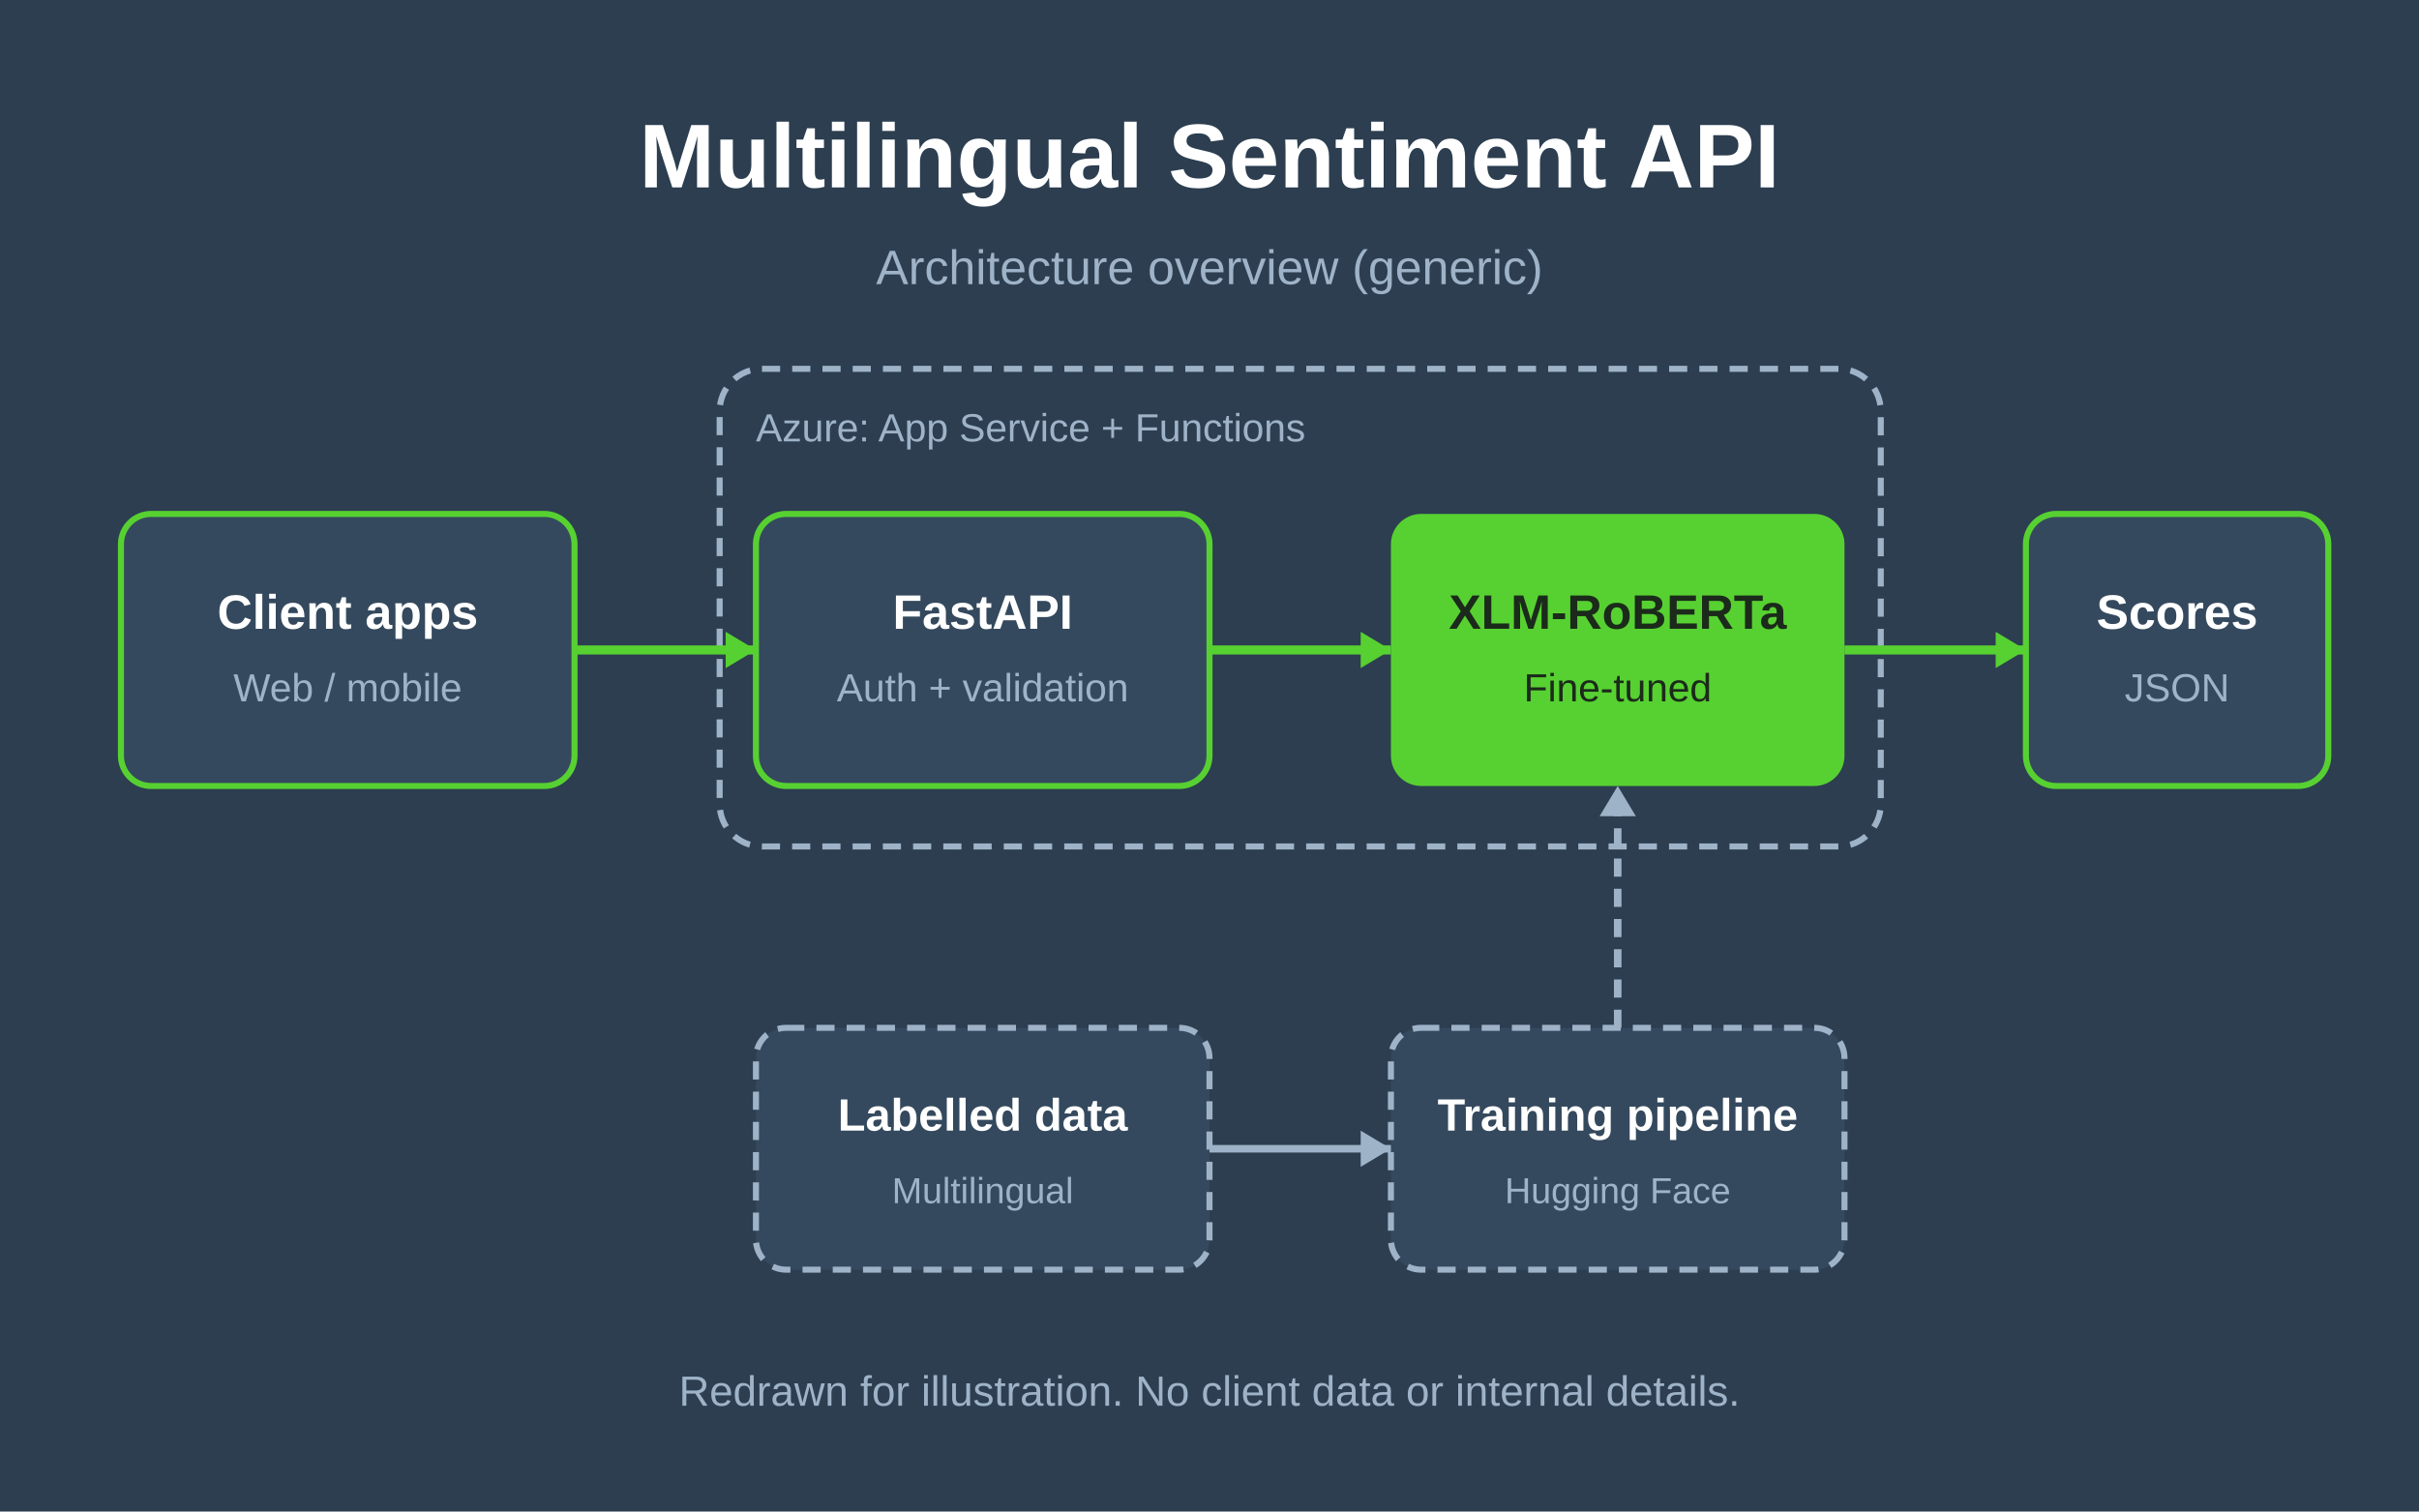
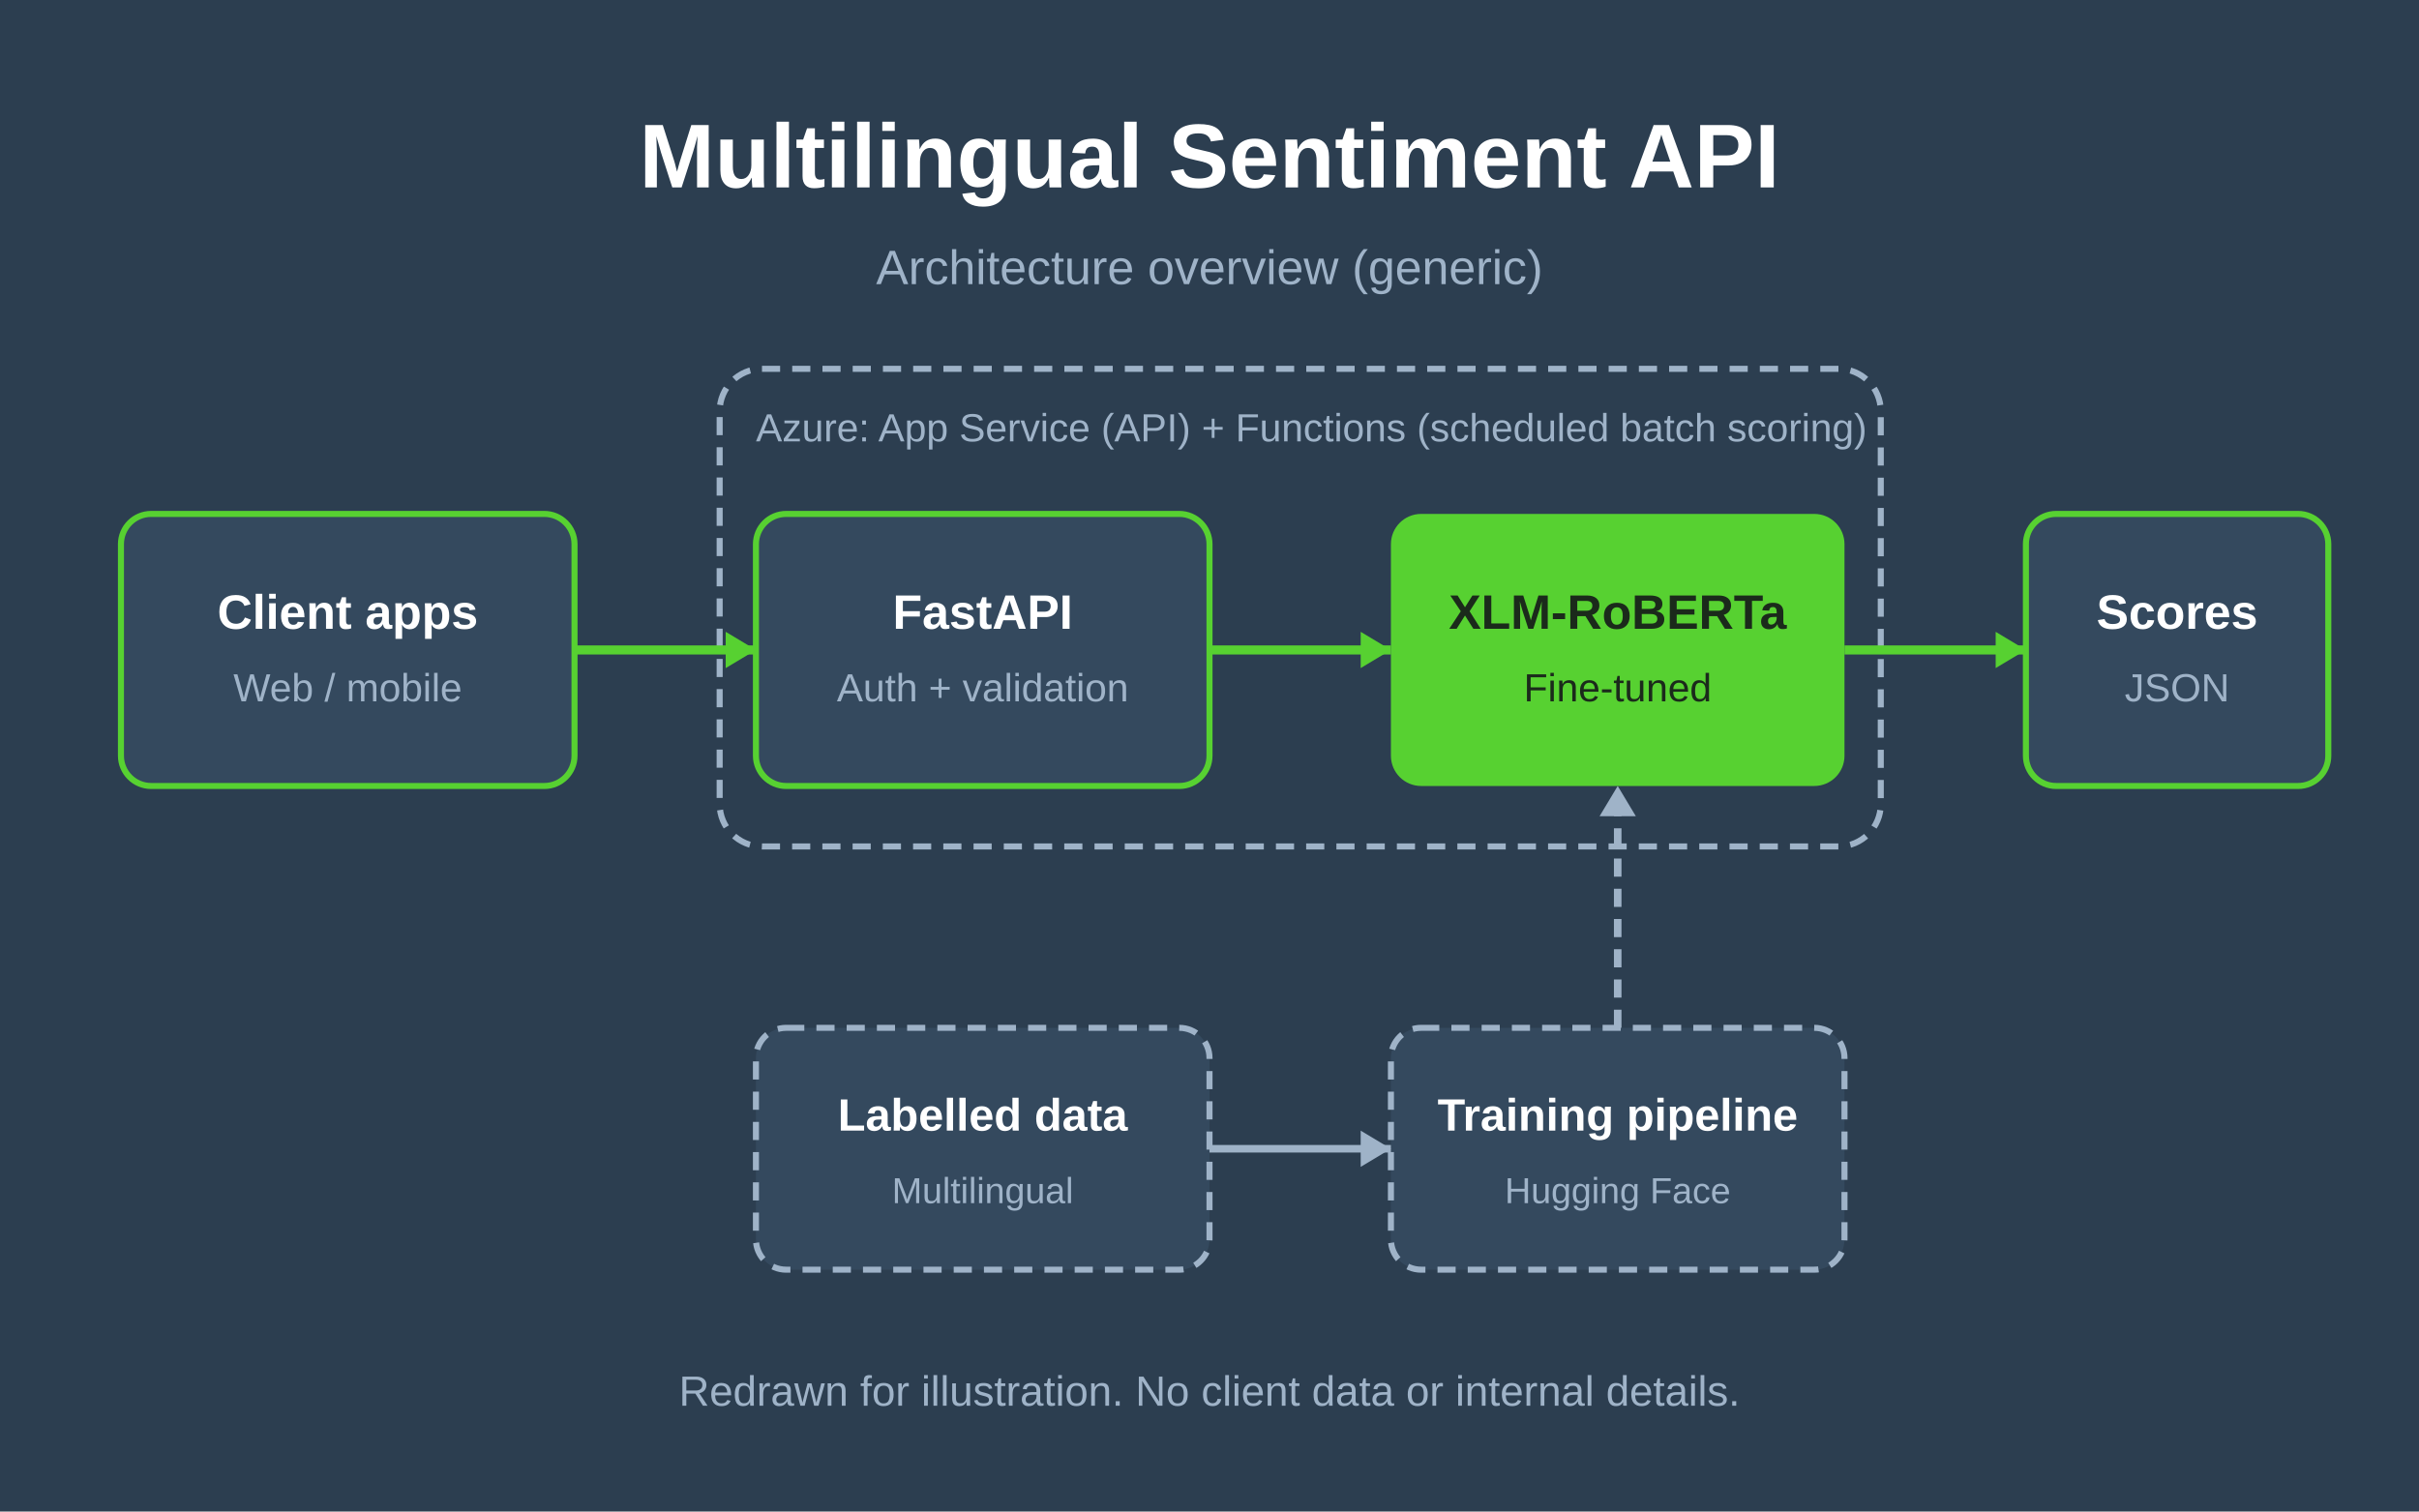
<svg xmlns="http://www.w3.org/2000/svg" viewBox="0 0 800 500" font-family="Nunito Sans, Segoe UI, Arial, sans-serif">
  <rect width="800" height="500" fill="#2c3e50" />
  <text x="400" y="62" text-anchor="middle" font-size="30" font-weight="700" fill="#fff">Multilingual Sentiment API</text>
  <text x="400" y="94" text-anchor="middle" font-size="16" fill="#9fb3c8">Architecture overview (generic)</text>
  <rect x="238" y="122" width="384" height="158" rx="14" fill="none" stroke="#9fb3c8" stroke-width="2" stroke-dasharray="6 4" />
-   <text x="250" y="146" font-size="13" fill="#9fb3c8">Azure: App Service + Functions</text>
+   <text x="250" y="146" font-size="13" fill="#9fb3c8">Azure: App Service (API) + Functions (scheduled batch scoring)</text>
  <rect x="40" y="170" width="150" height="90" rx="10" fill="#34495e" stroke="#57d131" stroke-width="2" />
  <text x="115" y="208" text-anchor="middle" font-size="16" fill="#fff" font-weight="700">Client apps</text>
  <text x="115" y="232" text-anchor="middle" font-size="13" fill="#9fb3c8">Web / mobile</text>
  <rect x="250" y="170" width="150" height="90" rx="10" fill="#34495e" stroke="#57d131" stroke-width="2" />
  <text x="325" y="208" text-anchor="middle" font-size="16" fill="#fff" font-weight="700">FastAPI</text>
  <text x="325" y="232" text-anchor="middle" font-size="13" fill="#9fb3c8">Auth + validation</text>
  <rect x="460" y="170" width="150" height="90" rx="10" fill="#57d131" />
  <text x="535" y="208" text-anchor="middle" font-size="16" fill="#1b2a1b" font-weight="700">XLM-RoBERTa</text>
  <text x="535" y="232" text-anchor="middle" font-size="13" fill="#1b2a1b">Fine-tuned</text>
  <rect x="670" y="170" width="100" height="90" rx="10" fill="#34495e" stroke="#57d131" stroke-width="2" />
  <text x="720" y="208" text-anchor="middle" font-size="16" fill="#fff" font-weight="700">Scores</text>
  <text x="720" y="232" text-anchor="middle" font-size="13" fill="#9fb3c8">JSON</text>
  <g stroke="#57d131" stroke-width="3" fill="none">
    <path d="M190 215 H250" />
    <path d="M400 215 H460" />
    <path d="M610 215 H670" />
  </g>
  <g fill="#57d131">
    <polygon points="250,215 240,209 240,221" />
    <polygon points="460,215 450,209 450,221" />
    <polygon points="670,215 660,209 660,221" />
  </g>
  <rect x="460" y="340" width="150" height="80" rx="10" fill="#34495e" stroke="#9fb3c8" stroke-width="2" stroke-dasharray="6 4" />
  <text x="535" y="374" text-anchor="middle" font-size="15" fill="#fff" font-weight="700">Training pipeline</text>
  <text x="535" y="398" text-anchor="middle" font-size="12" fill="#9fb3c8">Hugging Face</text>
  <rect x="250" y="340" width="150" height="80" rx="10" fill="#34495e" stroke="#9fb3c8" stroke-width="2" stroke-dasharray="6 4" />
  <text x="325" y="374" text-anchor="middle" font-size="15" fill="#fff" font-weight="700">Labelled data</text>
  <text x="325" y="398" text-anchor="middle" font-size="12" fill="#9fb3c8">Multilingual</text>
  <path d="M400 380 H460" stroke="#9fb3c8" stroke-width="2.5" fill="none" />
  <polygon points="460,380 450,374 450,386" fill="#9fb3c8" />
  <path d="M535 340 V260" stroke="#9fb3c8" stroke-width="2.5" fill="none" stroke-dasharray="6 4" />
  <polygon points="535,260 529,270 541,270" fill="#9fb3c8" />
  <text x="400" y="465" text-anchor="middle" font-size="14" fill="#9fb3c8">Redrawn for illustration. No client data or internal details.</text>
</svg>
